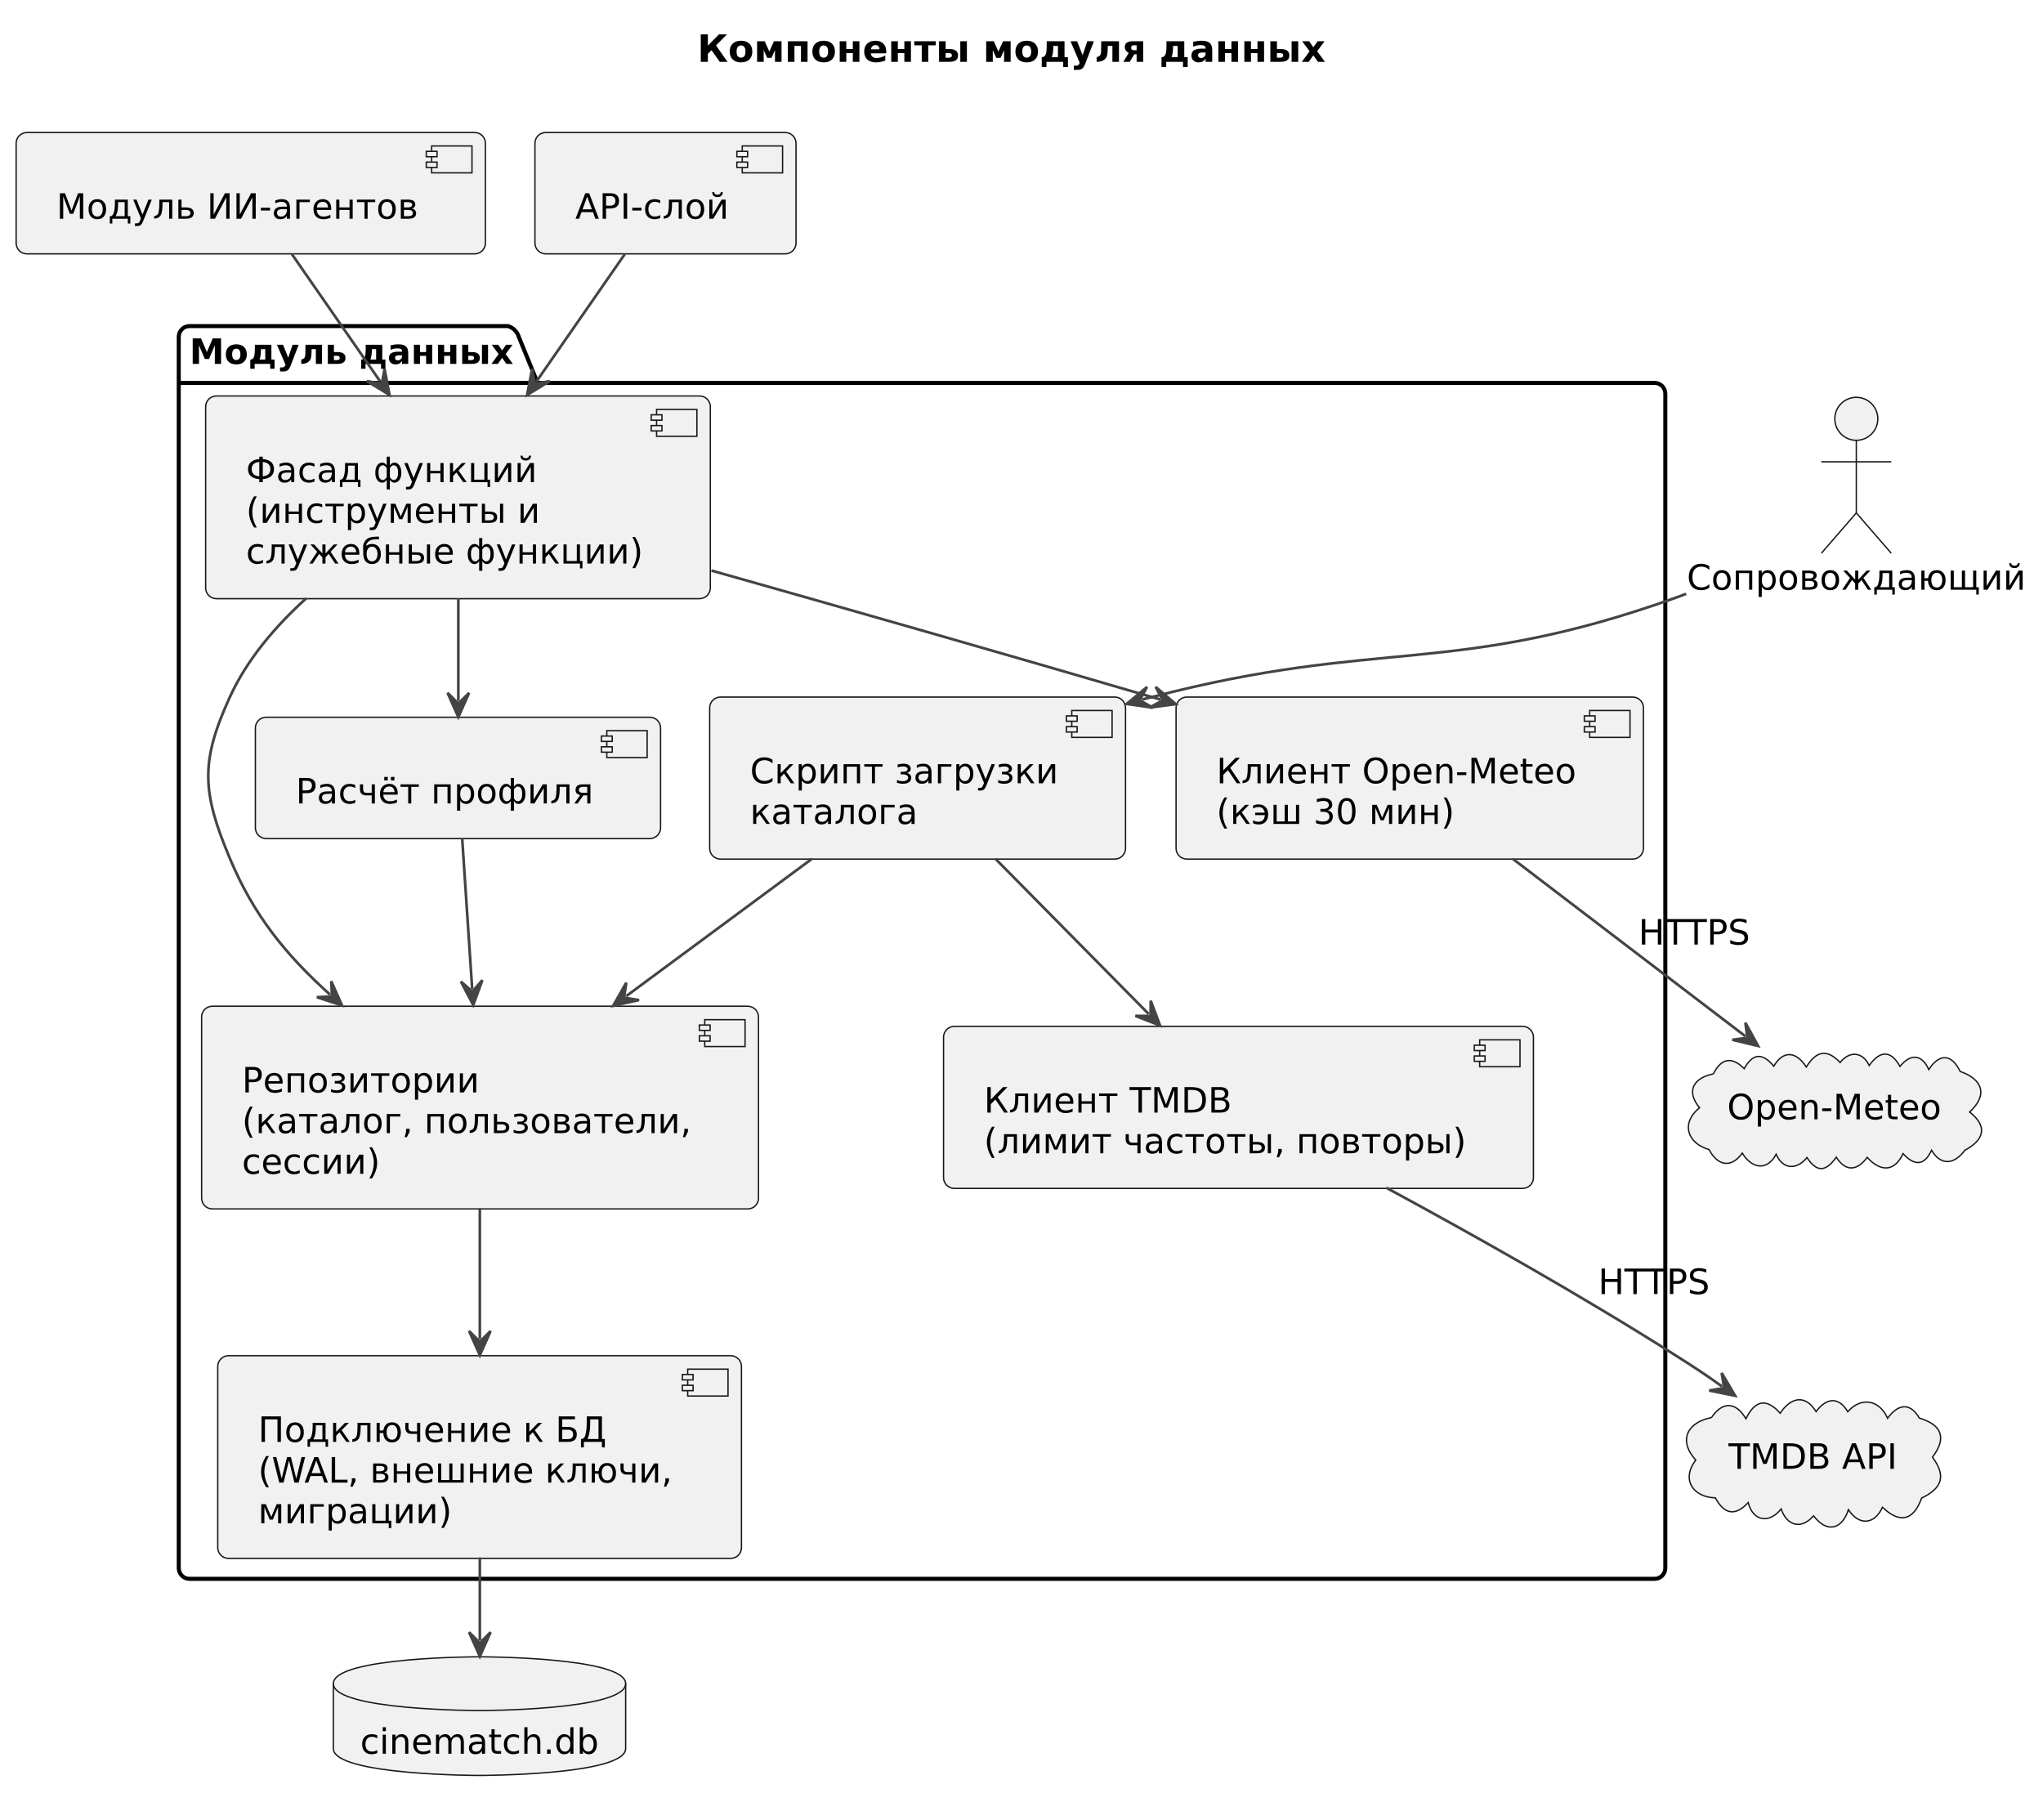
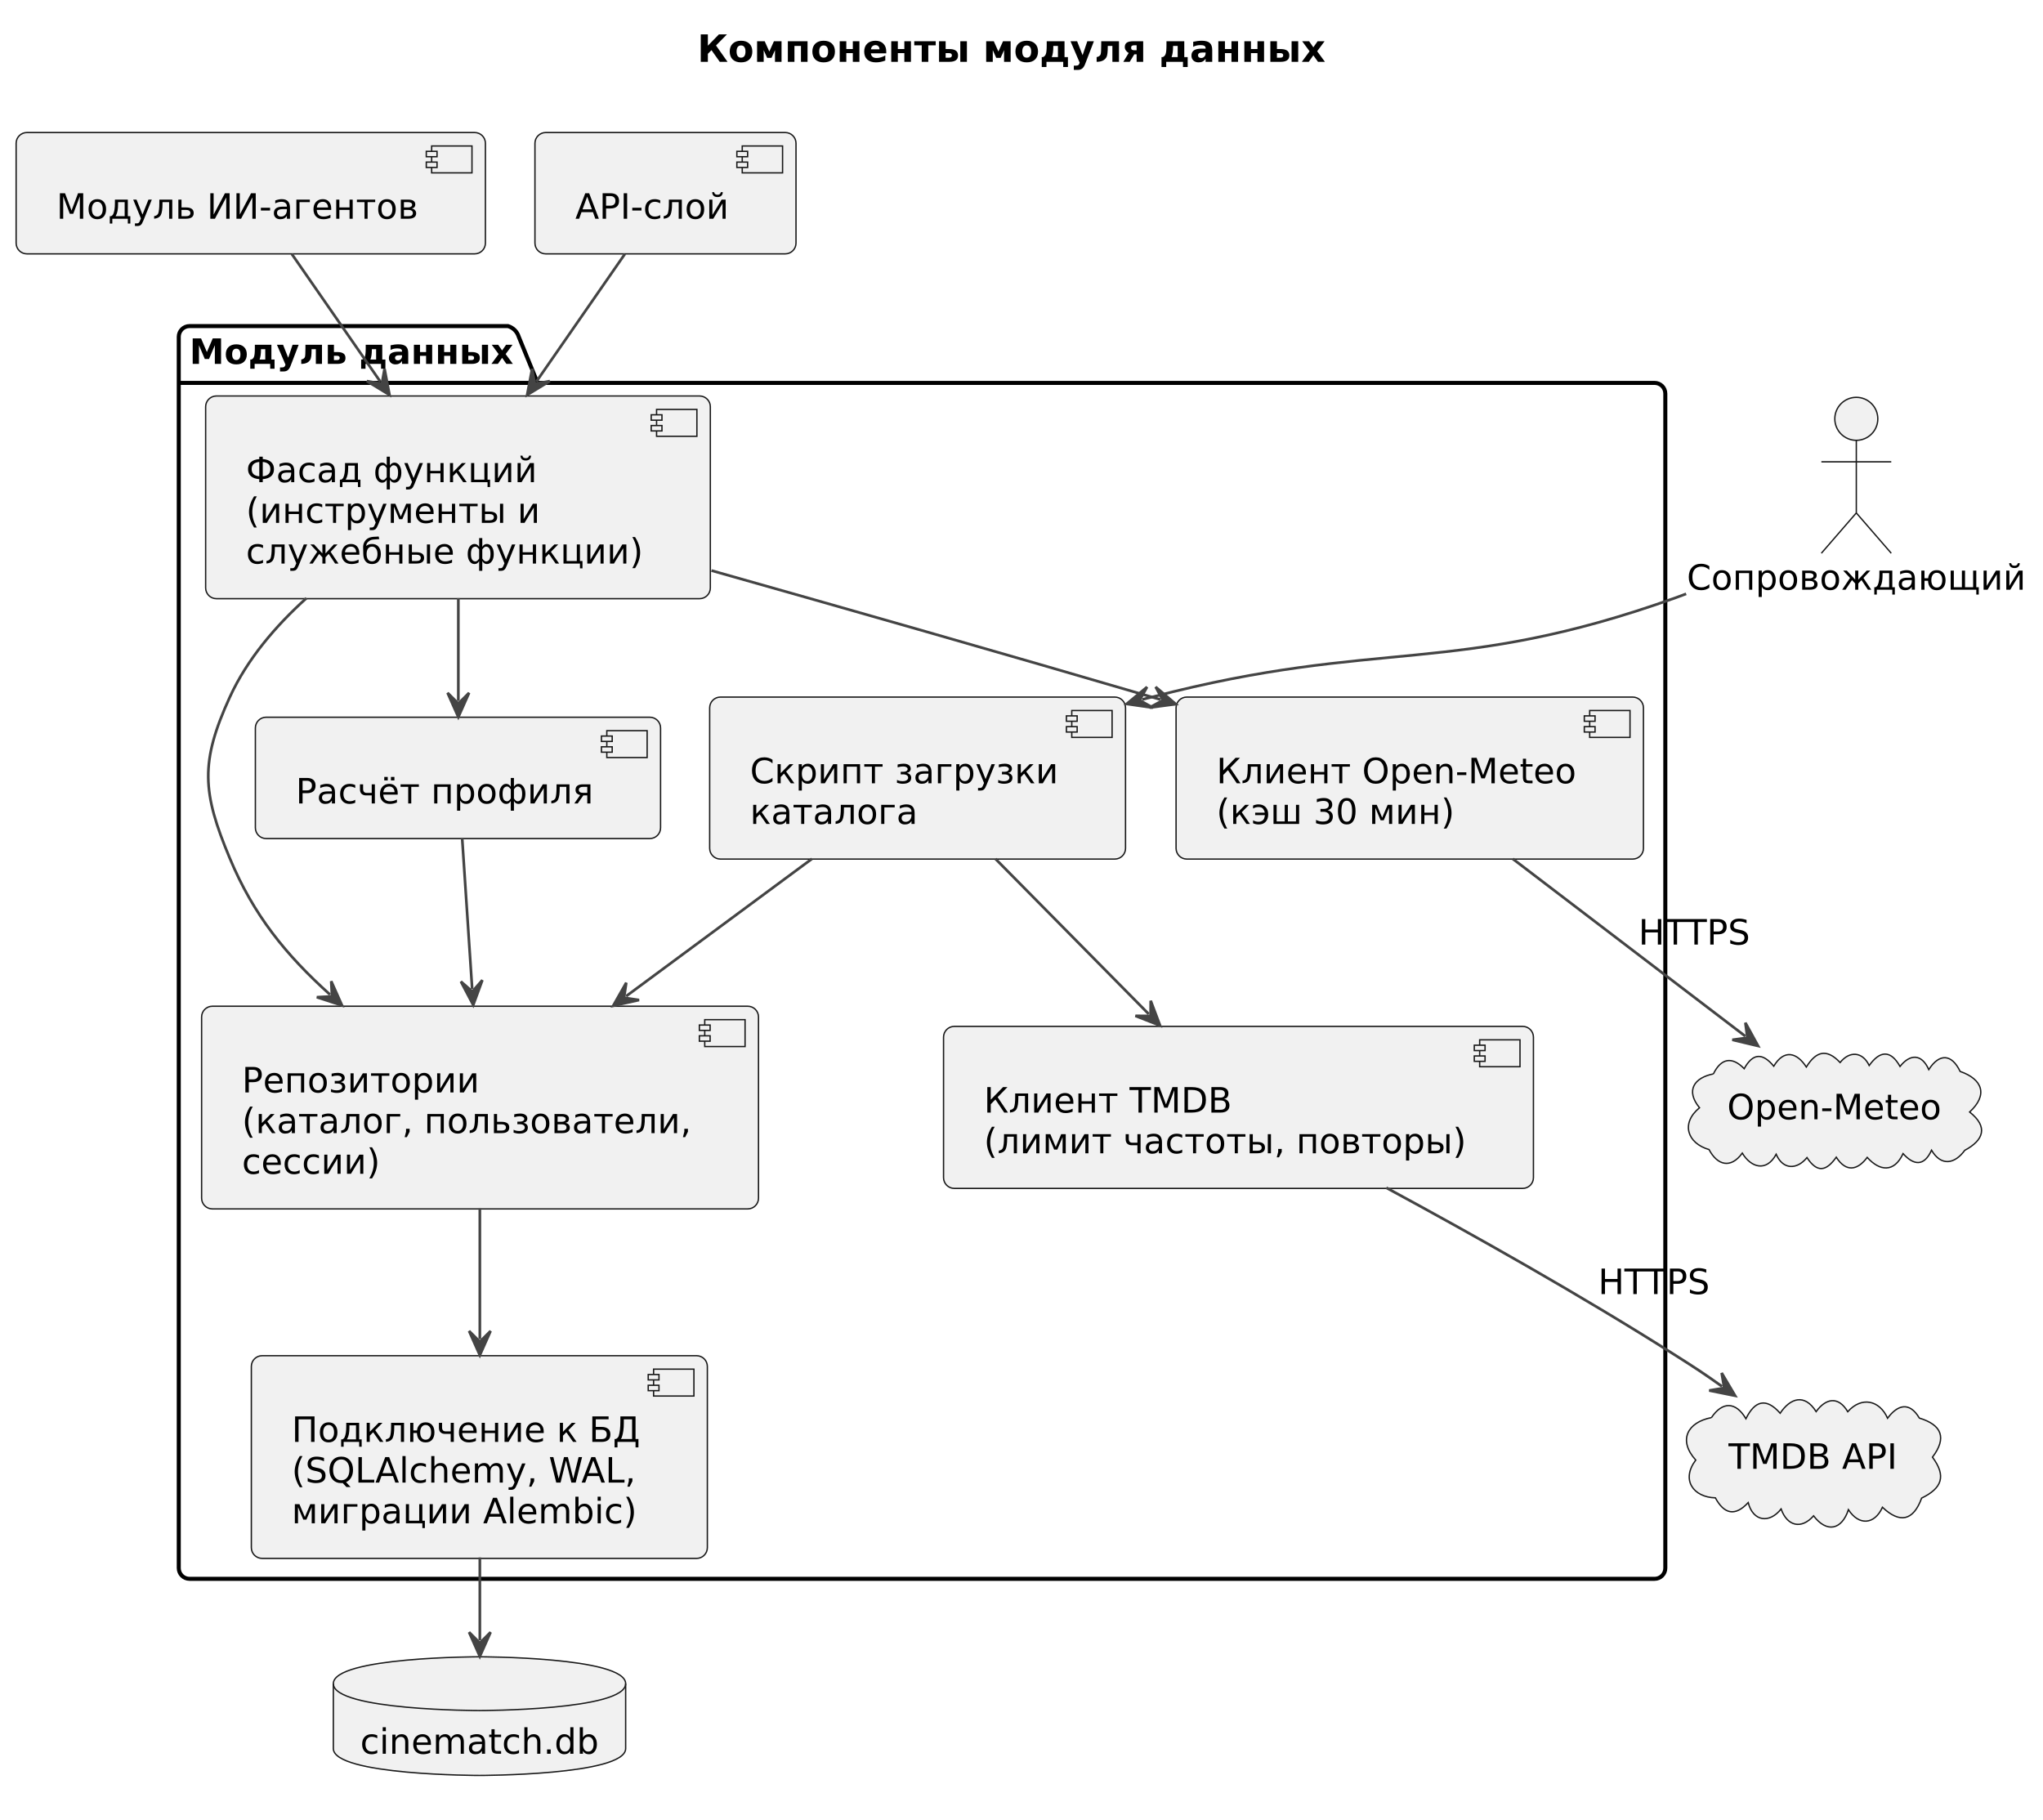
<svg xmlns="http://www.w3.org/2000/svg" contentStyleType="text/css" data-diagram-type="DESCRIPTION" height="677px" preserveAspectRatio="none" style="width:760px;height:677px;background:#FFFFFF;" version="1.1" viewBox="0 0 760 677" width="760px" zoomAndPan="magnify">
  <defs />
  <g>
    <g class="title" data-source-line="2">
      <text fill="#000000" font-family="DejaVu Sans" font-size="14" font-weight="bold" lengthAdjust="spacing" textLength="233.686" x="259.407" y="22.995">Компоненты модуля данных</text>
    </g>
    <g class="cluster" data-entity="...... ......" data-source-line="6" data-uid="ent0005" id="cluster_...... ......">
      <path d="M70.5,121.297 L188.985,121.297 A6,6 0 0 1 192.985,125.297 L199.985,142.43 L615.5,142.43 A4,4 0 0 1 619.5,146.43 L619.5,583.297 A4,4 0 0 1 615.5,587.297 L70.5,587.297 A4,4 0 0 1 66.5,583.297 L66.5,125.297 A4,4 0 0 1 70.5,121.297" fill="none" style="stroke:#000000;stroke-width:1.5;" />
      <line style="stroke:#000000;stroke-width:1.5;" x1="66.5" x2="199.985" y1="142.43" y2="142.43" />
      <text fill="#000000" font-family="DejaVu Sans" font-size="13" font-weight="bold" lengthAdjust="spacing" textLength="120.485" x="70.5" y="135.364">Модуль данных</text>
    </g>
    <g class="entity" data-entity="AG" data-source-line="3" data-uid="ent0002" id="entity_AG">
      <rect fill="#F1F1F1" height="45.133" rx="4" ry="4" style="stroke:#181818;stroke-width:0.5;" width="174.577" x="6" y="49.297" />
      <rect fill="#F1F1F1" height="10" style="stroke:#181818;stroke-width:0.5;" width="15" x="160.577" y="54.297" />
      <rect fill="#F1F1F1" height="2" style="stroke:#181818;stroke-width:0.5;" width="4" x="158.577" y="56.297" />
      <rect fill="#F1F1F1" height="2" style="stroke:#181818;stroke-width:0.5;" width="4" x="158.577" y="60.297" />
      <text fill="#000000" font-family="DejaVu Sans" font-size="13" lengthAdjust="spacing" textLength="134.577" x="21" y="81.364">Модуль ИИ-агентов</text>
    </g>
    <g class="entity" data-entity="API" data-source-line="4" data-uid="ent0003" id="entity_API">
      <rect fill="#F1F1F1" height="45.133" rx="4" ry="4" style="stroke:#181818;stroke-width:0.5;" width="97.116" x="199" y="49.297" />
      <rect fill="#F1F1F1" height="10" style="stroke:#181818;stroke-width:0.5;" width="15" x="276.116" y="54.297" />
      <rect fill="#F1F1F1" height="2" style="stroke:#181818;stroke-width:0.5;" width="4" x="274.116" y="56.297" />
      <rect fill="#F1F1F1" height="2" style="stroke:#181818;stroke-width:0.5;" width="4" x="274.116" y="60.297" />
      <text fill="#000000" font-family="DejaVu Sans" font-size="13" lengthAdjust="spacing" textLength="57.116" x="214" y="81.364">API-слой</text>
    </g>
    <g class="entity" data-entity="OP" data-source-line="5" data-uid="ent0004" id="entity_OP">
      <ellipse cx="690.551" cy="155.797" fill="#F1F1F1" rx="8" ry="8" style="stroke:#181818;stroke-width:0.5;" />
      <path d="M690.551,163.797 L690.551,190.797 M677.551,171.797 L703.551,171.797 M690.551,190.797 L677.551,205.797 M690.551,190.797 L703.551,205.797" fill="none" style="stroke:#181818;stroke-width:0.5;" />
      <text fill="#000000" font-family="DejaVu Sans" font-size="13" lengthAdjust="spacing" textLength="126.103" x="627.5" y="219.364">Сопровождающий</text>
    </g>
    <g class="entity" data-entity="DB" data-source-line="15" data-uid="ent0013" id="entity_DB">
      <path d="M124,626.297 C124,616.297 178.373,616.297 178.373,616.297 C178.373,616.297 232.747,616.297 232.747,626.297 L232.747,650.43 C232.747,660.43 178.373,660.43 178.373,660.43 C178.373,660.43 124,660.43 124,650.43 L124,626.297" fill="#F1F1F1" style="stroke:#181818;stroke-width:0.5;" />
      <path d="M124,626.297 C124,636.297 178.373,636.297 178.373,636.297 C178.373,636.297 232.747,636.297 232.747,626.297" fill="none" style="stroke:#181818;stroke-width:0.5;" />
      <text fill="#000000" font-family="DejaVu Sans" font-size="13" lengthAdjust="spacing" textLength="88.747" x="134" y="652.364">cinematch.db</text>
    </g>
    <g class="entity" data-entity="TMDB" data-source-line="16" data-uid="ent0014" id="entity_TMDB">
      <path d="M636.655,527.322 C640.787,521.192 645.76,521.409 649.488,527.738 C652.748,521.101 656.936,519.7 662.224,525.694 C665.964,520.076 671.302,518.248 675.603,525.092 C679.163,520.172 683.842,519.173 687.369,525.128 C692.443,519.403 699.163,520.756 702.186,527.555 C705.844,522.584 710.295,521.214 714.005,527.501 C722.383,530.034 724.296,534.885 718.882,542.043 C724.111,549.101 722.416,553.595 714.852,557.266 C711.788,565.709 706.764,566.832 700.28,560.682 C697.307,567.242 691.472,567.562 687.616,561.572 C685.18,569.082 679.569,570.332 674.658,563.867 C670.02,569.111 664.777,567.596 662.572,561.315 C658.299,566.76 652.172,566.077 650.328,558.949 C645.417,564.226 641.389,563.204 638.12,557.177 C629.917,556.956 625.272,550.488 630.817,543.123 C624.123,535.672 627.804,529.03 636.655,527.322" fill="#F1F1F1" style="stroke:#181818;stroke-width:0.5;" />
      <text fill="#000000" font-family="DejaVu Sans" font-size="13" lengthAdjust="spacing" textLength="62.785" x="643" y="546.364">TMDB API</text>
    </g>
    <g class="entity" data-entity="OM" data-source-line="17" data-uid="ent0015" id="entity_OM">
      <path d="M637.388,399.47 C640.188,393.705 644.269,392.815 648.841,397.534 C652.073,391.683 655.684,391.561 659.836,396.605 C663.67,390.211 668.425,391.455 671.961,396.91 C675.534,391.108 679.467,389.869 684.525,395.241 C688.016,390.86 692.831,391.133 695.346,396.342 C699.276,390.871 703.25,390.372 706.814,396.698 C710.582,391.942 714.91,391.973 717.51,397.87 C721.422,391.772 726.013,391.946 729.178,398.556 C737.443,401.407 739.683,407.233 732.708,413.648 C739.718,419.183 737.926,424.142 730.899,427.896 C727.234,432.942 722.178,434.011 718.537,427.868 C715.769,433.957 711.959,433.551 707.943,429.126 C704.621,436.312 699.229,435.669 694.607,430.533 C690.94,435.448 686.695,436.084 683.094,430.46 C679.392,435.68 676.046,436.451 672.199,430.604 C668.513,435.113 663.312,435.273 660.738,429.379 C657.101,436.086 651.352,434.32 648.136,428.94 C643.819,434.896 638.83,433.446 635.771,427.62 C627.685,425.29 625.151,417.848 632.222,412.06 C626.914,405.597 630.317,400.855 637.388,399.47" fill="#F1F1F1" style="stroke:#181818;stroke-width:0.5;" />
      <text fill="#000000" font-family="DejaVu Sans" font-size="13" lengthAdjust="spacing" textLength="79.676" x="642.5" y="416.364">Open-Meteo</text>
    </g>
    <g class="entity" data-entity="F" data-source-line="7" data-uid="ent0006" id="entity_F">
      <rect fill="#F1F1F1" height="75.398" rx="4" ry="4" style="stroke:#181818;stroke-width:0.5;" width="187.748" x="76.5" y="147.297" />
      <rect fill="#F1F1F1" height="10" style="stroke:#181818;stroke-width:0.5;" width="15" x="244.248" y="152.297" />
      <rect fill="#F1F1F1" height="2" style="stroke:#181818;stroke-width:0.5;" width="4" x="242.248" y="154.297" />
      <rect fill="#F1F1F1" height="2" style="stroke:#181818;stroke-width:0.5;" width="4" x="242.248" y="158.297" />
      <text fill="#000000" font-family="DejaVu Sans" font-size="13" lengthAdjust="spacing" textLength="108.297" x="91.5" y="179.364">Фасад функций</text>
      <text fill="#000000" font-family="DejaVu Sans" font-size="13" lengthAdjust="spacing" textLength="109.408" x="91.5" y="194.497">(инструменты и</text>
      <text fill="#000000" font-family="DejaVu Sans" font-size="13" lengthAdjust="spacing" textLength="147.748" x="91.5" y="209.629">служебные функции)</text>
    </g>
    <g class="entity" data-entity="R" data-source-line="8" data-uid="ent0007" id="entity_R">
      <rect fill="#F1F1F1" height="75.398" rx="4" ry="4" style="stroke:#181818;stroke-width:0.5;" width="207.166" x="75" y="374.297" />
      <rect fill="#F1F1F1" height="10" style="stroke:#181818;stroke-width:0.5;" width="15" x="262.166" y="379.297" />
      <rect fill="#F1F1F1" height="2" style="stroke:#181818;stroke-width:0.5;" width="4" x="260.166" y="381.297" />
      <rect fill="#F1F1F1" height="2" style="stroke:#181818;stroke-width:0.5;" width="4" x="260.166" y="385.297" />
      <text fill="#000000" font-family="DejaVu Sans" font-size="13" lengthAdjust="spacing" textLength="88.328" x="90" y="406.364">Репозитории</text>
      <text fill="#000000" font-family="DejaVu Sans" font-size="13" lengthAdjust="spacing" textLength="167.166" x="90" y="421.497">(каталог, пользователи,</text>
      <text fill="#000000" font-family="DejaVu Sans" font-size="13" lengthAdjust="spacing" textLength="51.41" x="90" y="436.629">сессии)</text>
    </g>
    <g class="entity" data-entity="PR" data-source-line="9" data-uid="ent0008" id="entity_PR">
      <rect fill="#F1F1F1" height="45.133" rx="4" ry="4" style="stroke:#181818;stroke-width:0.5;" width="150.735" x="95" y="266.797" />
      <rect fill="#F1F1F1" height="10" style="stroke:#181818;stroke-width:0.5;" width="15" x="225.735" y="271.797" />
      <rect fill="#F1F1F1" height="2" style="stroke:#181818;stroke-width:0.5;" width="4" x="223.735" y="273.797" />
      <rect fill="#F1F1F1" height="2" style="stroke:#181818;stroke-width:0.5;" width="4" x="223.735" y="277.797" />
      <text fill="#000000" font-family="DejaVu Sans" font-size="13" lengthAdjust="spacing" textLength="110.735" x="110" y="298.864">Расчёт профиля</text>
    </g>
    <g class="entity" data-entity="L" data-source-line="10" data-uid="ent0009" id="entity_L">
      <rect fill="#F1F1F1" height="60.266" rx="4" ry="4" style="stroke:#181818;stroke-width:0.5;" width="154.702" x="264" y="259.297" />
      <rect fill="#F1F1F1" height="10" style="stroke:#181818;stroke-width:0.5;" width="15" x="398.702" y="264.297" />
      <rect fill="#F1F1F1" height="2" style="stroke:#181818;stroke-width:0.5;" width="4" x="396.702" y="266.297" />
      <rect fill="#F1F1F1" height="2" style="stroke:#181818;stroke-width:0.5;" width="4" x="396.702" y="270.297" />
      <text fill="#000000" font-family="DejaVu Sans" font-size="13" lengthAdjust="spacing" textLength="114.702" x="279" y="291.364">Скрипт загрузки</text>
      <text fill="#000000" font-family="DejaVu Sans" font-size="13" lengthAdjust="spacing" textLength="62.416" x="279" y="306.497">каталога</text>
    </g>
    <g class="entity" data-entity="T" data-source-line="11" data-uid="ent0010" id="entity_T">
      <rect fill="#F1F1F1" height="60.266" rx="4" ry="4" style="stroke:#181818;stroke-width:0.5;" width="219.442" x="351" y="381.797" />
      <rect fill="#F1F1F1" height="10" style="stroke:#181818;stroke-width:0.5;" width="15" x="550.442" y="386.797" />
      <rect fill="#F1F1F1" height="2" style="stroke:#181818;stroke-width:0.5;" width="4" x="548.442" y="388.797" />
      <rect fill="#F1F1F1" height="2" style="stroke:#181818;stroke-width:0.5;" width="4" x="548.442" y="392.797" />
      <text fill="#000000" font-family="DejaVu Sans" font-size="13" lengthAdjust="spacing" textLength="92.276" x="366" y="413.864">Клиент TMDB</text>
      <text fill="#000000" font-family="DejaVu Sans" font-size="13" lengthAdjust="spacing" textLength="179.442" x="366" y="428.997">(лимит частоты, повторы)</text>
    </g>
    <g class="entity" data-entity="W" data-source-line="12" data-uid="ent0011" id="entity_W">
      <rect fill="#F1F1F1" height="60.266" rx="4" ry="4" style="stroke:#181818;stroke-width:0.5;" width="173.866" x="437.5" y="259.297" />
      <rect fill="#F1F1F1" height="10" style="stroke:#181818;stroke-width:0.5;" width="15" x="591.366" y="264.297" />
      <rect fill="#F1F1F1" height="2" style="stroke:#181818;stroke-width:0.5;" width="4" x="589.366" y="266.297" />
      <rect fill="#F1F1F1" height="2" style="stroke:#181818;stroke-width:0.5;" width="4" x="589.366" y="270.297" />
      <text fill="#000000" font-family="DejaVu Sans" font-size="13" lengthAdjust="spacing" textLength="133.866" x="452.5" y="291.364">Клиент Open-Meteo</text>
      <text fill="#000000" font-family="DejaVu Sans" font-size="13" lengthAdjust="spacing" textLength="88.588" x="452.5" y="306.497">(кэш 30 мин)</text>
    </g>
    <g class="entity" data-entity="C" data-source-line="13" data-uid="ent0012" id="entity_C">
-       <rect fill="#F1F1F1" height="75.398" rx="4" ry="4" style="stroke:#181818;stroke-width:0.5;" width="194.826" x="81" y="504.297" />
-       <rect fill="#F1F1F1" height="10" style="stroke:#181818;stroke-width:0.5;" width="15" x="255.826" y="509.297" />
-       <rect fill="#F1F1F1" height="2" style="stroke:#181818;stroke-width:0.5;" width="4" x="253.826" y="511.297" />
-       <rect fill="#F1F1F1" height="2" style="stroke:#181818;stroke-width:0.5;" width="4" x="253.826" y="515.297" />
-       <text fill="#000000" font-family="DejaVu Sans" font-size="13" lengthAdjust="spacing" textLength="129.638" x="96" y="536.364">Подключение к БД</text>
-       <text fill="#000000" font-family="DejaVu Sans" font-size="13" lengthAdjust="spacing" textLength="154.826" x="96" y="551.497">(WAL, внешние ключи,</text>
-       <text fill="#000000" font-family="DejaVu Sans" font-size="13" lengthAdjust="spacing" textLength="72.122" x="96" y="566.629">миграции)</text>
+       <rect fill="#F1F1F1" height="75.398" rx="4" ry="4" style="stroke:#181818;stroke-width:0.5;" width="169.638" x="93.5" y="504.297" />
+       <rect fill="#F1F1F1" height="10" style="stroke:#181818;stroke-width:0.5;" width="15" x="243.138" y="509.297" />
+       <rect fill="#F1F1F1" height="2" style="stroke:#181818;stroke-width:0.5;" width="4" x="241.138" y="511.297" />
+       <rect fill="#F1F1F1" height="2" style="stroke:#181818;stroke-width:0.5;" width="4" x="241.138" y="515.297" />
+       <text fill="#000000" font-family="DejaVu Sans" font-size="13" lengthAdjust="spacing" textLength="129.638" x="108.5" y="536.364">Подключение к БД</text>
+       <text fill="#000000" font-family="DejaVu Sans" font-size="13" lengthAdjust="spacing" textLength="128.432" x="108.5" y="551.497">(SQLAlchemy, WAL,</text>
+       <text fill="#000000" font-family="DejaVu Sans" font-size="13" lengthAdjust="spacing" textLength="128.432" x="108.5" y="566.629">миграции Alembic)</text>
    </g>
    <g class="link" data-entity-1="AG" data-entity-2="F" data-uid="lnk16" id="link_AG_F">
      <polygon fill="#444444" points="144.895,146.886,143.052,137.211,142.045,142.778,136.479,141.771,144.895,146.886" style="stroke:#444444;stroke-width:1;" />
      <path d="M108.529,94.462 C118.858,109.352 129.412,124.566 141.475,141.956" fill="none" style="stroke:#444444;stroke-width:1;" />
    </g>
    <g class="link" data-entity-1="API" data-entity-2="F" data-uid="lnk17" id="link_API_F">
      <polygon fill="#444444" points="196.105,146.886,204.521,141.771,198.955,142.778,197.948,137.211,196.105,146.886" style="stroke:#444444;stroke-width:1;" />
      <path d="M232.471,94.462 C222.142,109.352 211.588,124.566 199.525,141.956" fill="none" style="stroke:#444444;stroke-width:1;" />
    </g>
    <g class="link" data-entity-1="OP" data-entity-2="L" data-uid="lnk18" id="link_OP_L">
      <polygon fill="#444444" points="419.133,261.845,428.882,263.244,423.944,260.484,426.704,255.546,419.133,261.845" style="stroke:#444444;stroke-width:1;" />
      <path d="M627.254,220.899 C626,221.385 624.747,221.851 623.5,222.297 C540.43,251.978 513.869,237.077 428.5,259.297 C425.418,260.099 428.061,259.319 424.907,260.212" fill="none" style="stroke:#444444;stroke-width:1;" />
    </g>
    <g class="link" data-entity-1="F" data-entity-2="R" data-uid="lnk19" id="link_F_R">
      <polygon fill="#444444" points="127.228,373.991,123.217,364.996,123.512,370.645,117.863,370.94,127.228,373.991" style="stroke:#444444;stroke-width:1;" />
      <path d="M113.98,222.518 C102.458,232.916 91.91,245.281 85.5,259.297 C74.41,283.548 75.195,294.702 85.5,319.297 C94.34,340.397 106.222,355.075 122.769,369.976" fill="none" style="stroke:#444444;stroke-width:1;" />
    </g>
    <g class="link" data-entity-1="F" data-entity-2="PR" data-uid="lnk20" id="link_F_PR">
      <polygon fill="#444444" points="170.5,266.732,174.5,257.732,170.5,261.732,166.5,257.732,170.5,266.732" style="stroke:#444444;stroke-width:1;" />
      <path d="M170.5,222.512 C170.5,237.333 170.5,247.921 170.5,260.732" fill="none" style="stroke:#444444;stroke-width:1;" />
    </g>
    <g class="link" data-entity-1="F" data-entity-2="W" data-uid="lnk21" id="link_F_W">
      <polygon fill="#444444" points="437.397,261.919,429.902,255.53,432.603,260.5,427.632,263.201,437.397,261.919" style="stroke:#444444;stroke-width:1;" />
      <path d="M264.656,212.234 C313.58,226.069 374.314,243.395 428.5,259.297 C431.424,260.155 428.642,259.329 431.644,260.217" fill="none" style="stroke:#444444;stroke-width:1;" />
    </g>
    <g class="link" data-entity-1="PR" data-entity-2="R" data-uid="lnk22" id="link_PR_R">
      <polygon fill="#444444" points="176.046,373.837,179.441,364.592,175.715,368.848,171.459,365.122,176.046,373.837" style="stroke:#444444;stroke-width:1;" />
      <path d="M171.93,311.84 C173.072,329.034 174.3,347.536 175.649,367.85" fill="none" style="stroke:#444444;stroke-width:1;" />
    </g>
    <g class="link" data-entity-1="L" data-entity-2="T" data-uid="lnk23" id="link_L_T">
      <polygon fill="#444444" points="431.546,381.478,428.068,372.264,428.033,377.921,422.376,377.885,431.546,381.478" style="stroke:#444444;stroke-width:1;" />
      <path d="M370.307,319.467 C388.879,338.273 408.729,358.373 427.33,377.209" fill="none" style="stroke:#444444;stroke-width:1;" />
    </g>
    <g class="link" data-entity-1="L" data-entity-2="R" data-uid="lnk24" id="link_L_R">
      <polygon fill="#444444" points="228.111,374.121,237.726,371.988,232.131,371.149,232.97,365.555,228.111,374.121" style="stroke:#444444;stroke-width:1;" />
      <path d="M302.042,319.467 C279.807,335.905 256.646,353.026 232.936,370.555" fill="none" style="stroke:#444444;stroke-width:1;" />
    </g>
    <g class="link" data-entity-1="R" data-entity-2="C" data-uid="lnk25" id="link_R_C">
      <polygon fill="#444444" points="178.5,504.112,182.5,495.112,178.5,499.112,174.5,495.112,178.5,504.112" style="stroke:#444444;stroke-width:1;" />
      <path d="M178.5,449.476 C178.5,466.615 178.5,480.972 178.5,498.112" fill="none" style="stroke:#444444;stroke-width:1;" />
    </g>
    <g class="link" data-entity-1="C" data-entity-2="DB" data-uid="lnk26" id="link_C_DB">
      <polygon fill="#444444" points="178.5,616.155,182.5,607.155,178.5,611.155,174.5,607.155,178.5,616.155" style="stroke:#444444;stroke-width:1;" />
      <path d="M178.5,579.333 C178.5,591.798 178.5,599.313 178.5,610.155" fill="none" style="stroke:#444444;stroke-width:1;" />
    </g>
    <g class="link" data-entity-1="T" data-entity-2="TMDB" data-uid="lnk27" id="link_T_TMDB">
      <polygon fill="#444444" points="645.482,519.198,640.468,510.721,641.408,516.299,635.83,517.24,645.482,519.198" style="stroke:#444444;stroke-width:1;" />
      <path d="M515.71,441.831 C547.697,459.134 588.447,482.009 623.5,504.297 C630.759,508.912 633.505,510.676 640.594,515.72" fill="none" style="stroke:#444444;stroke-width:1;" />
      <text fill="#000000" font-family="DejaVu Sans" font-size="13" lengthAdjust="spacing" textLength="41.748" x="594.5" y="481.364">HTTPS</text>
    </g>
    <g class="link" data-entity-1="W" data-entity-2="OM" data-uid="lnk28" id="link_W_OM">
      <polygon fill="#444444" points="654.013,389.071,649.283,380.433,650.038,386.039,644.431,386.794,654.013,389.071" style="stroke:#444444;stroke-width:1;" />
      <path d="M562.747,319.467 C590.877,340.92 623.728,365.974 649.242,385.433" fill="none" style="stroke:#444444;stroke-width:1;" />
      <text fill="#000000" font-family="DejaVu Sans" font-size="13" lengthAdjust="spacing" textLength="41.748" x="609.5" y="351.364">HTTPS</text>
    </g>
  </g>
</svg>
